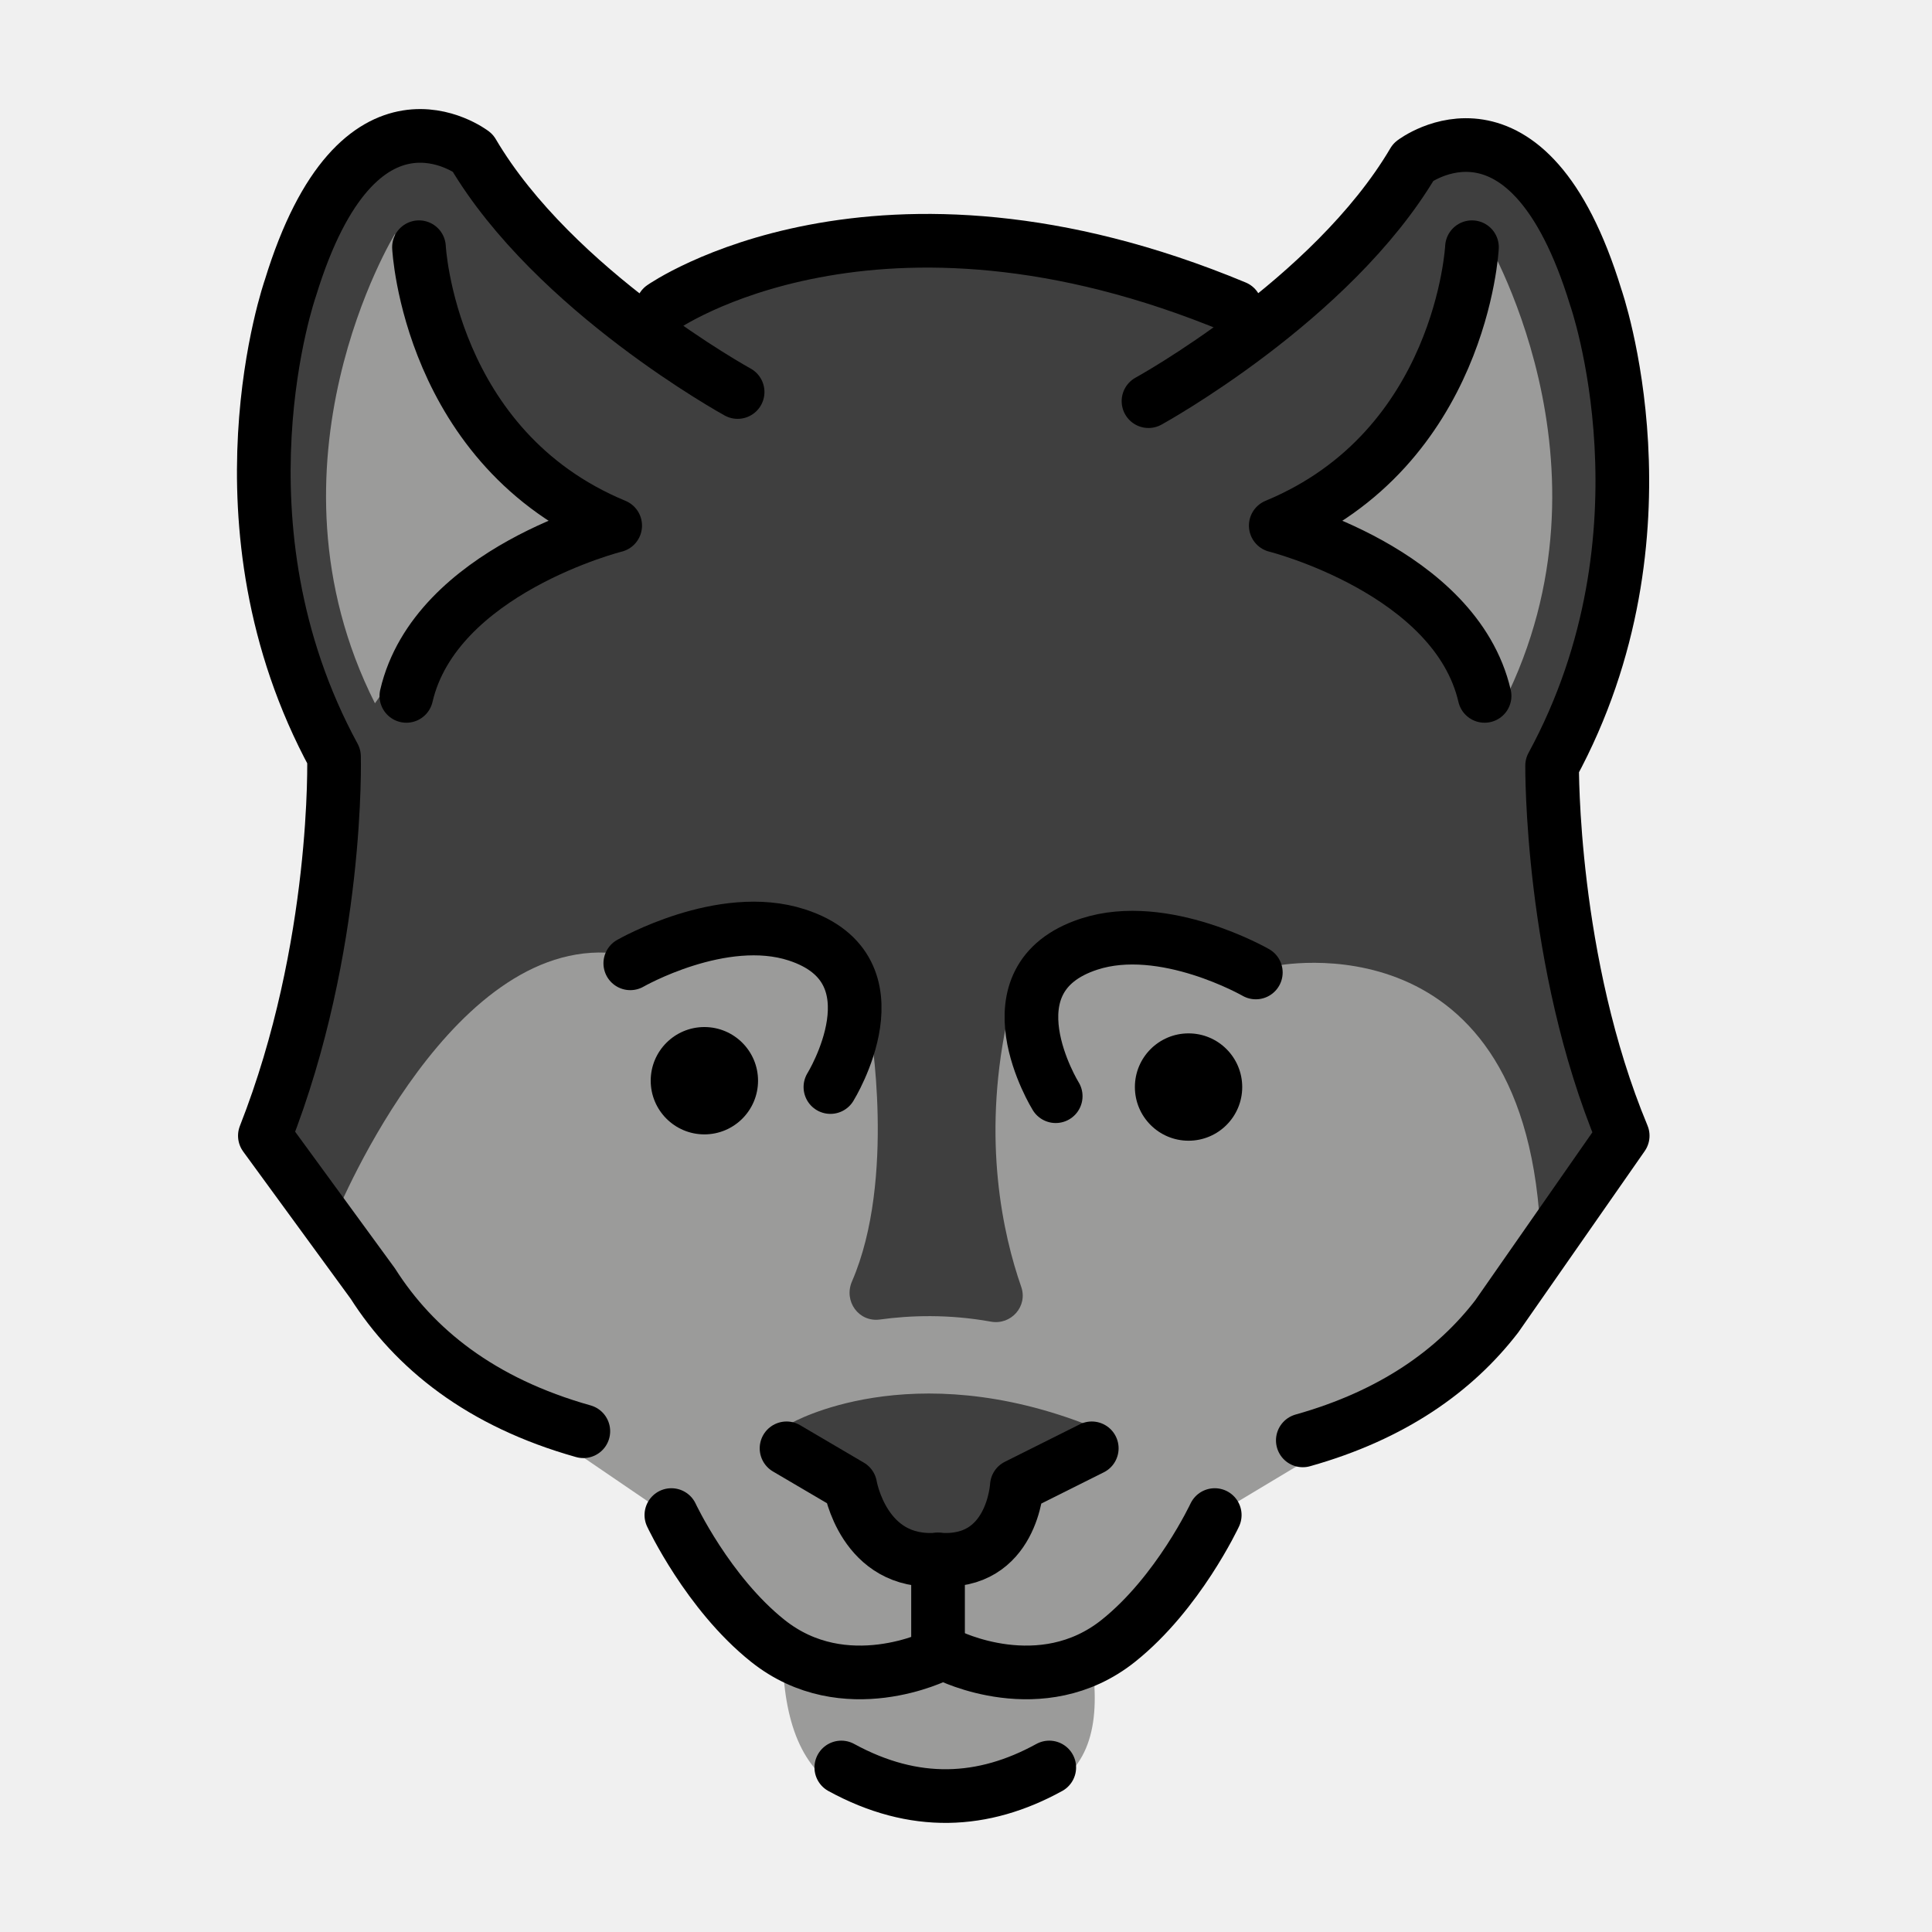
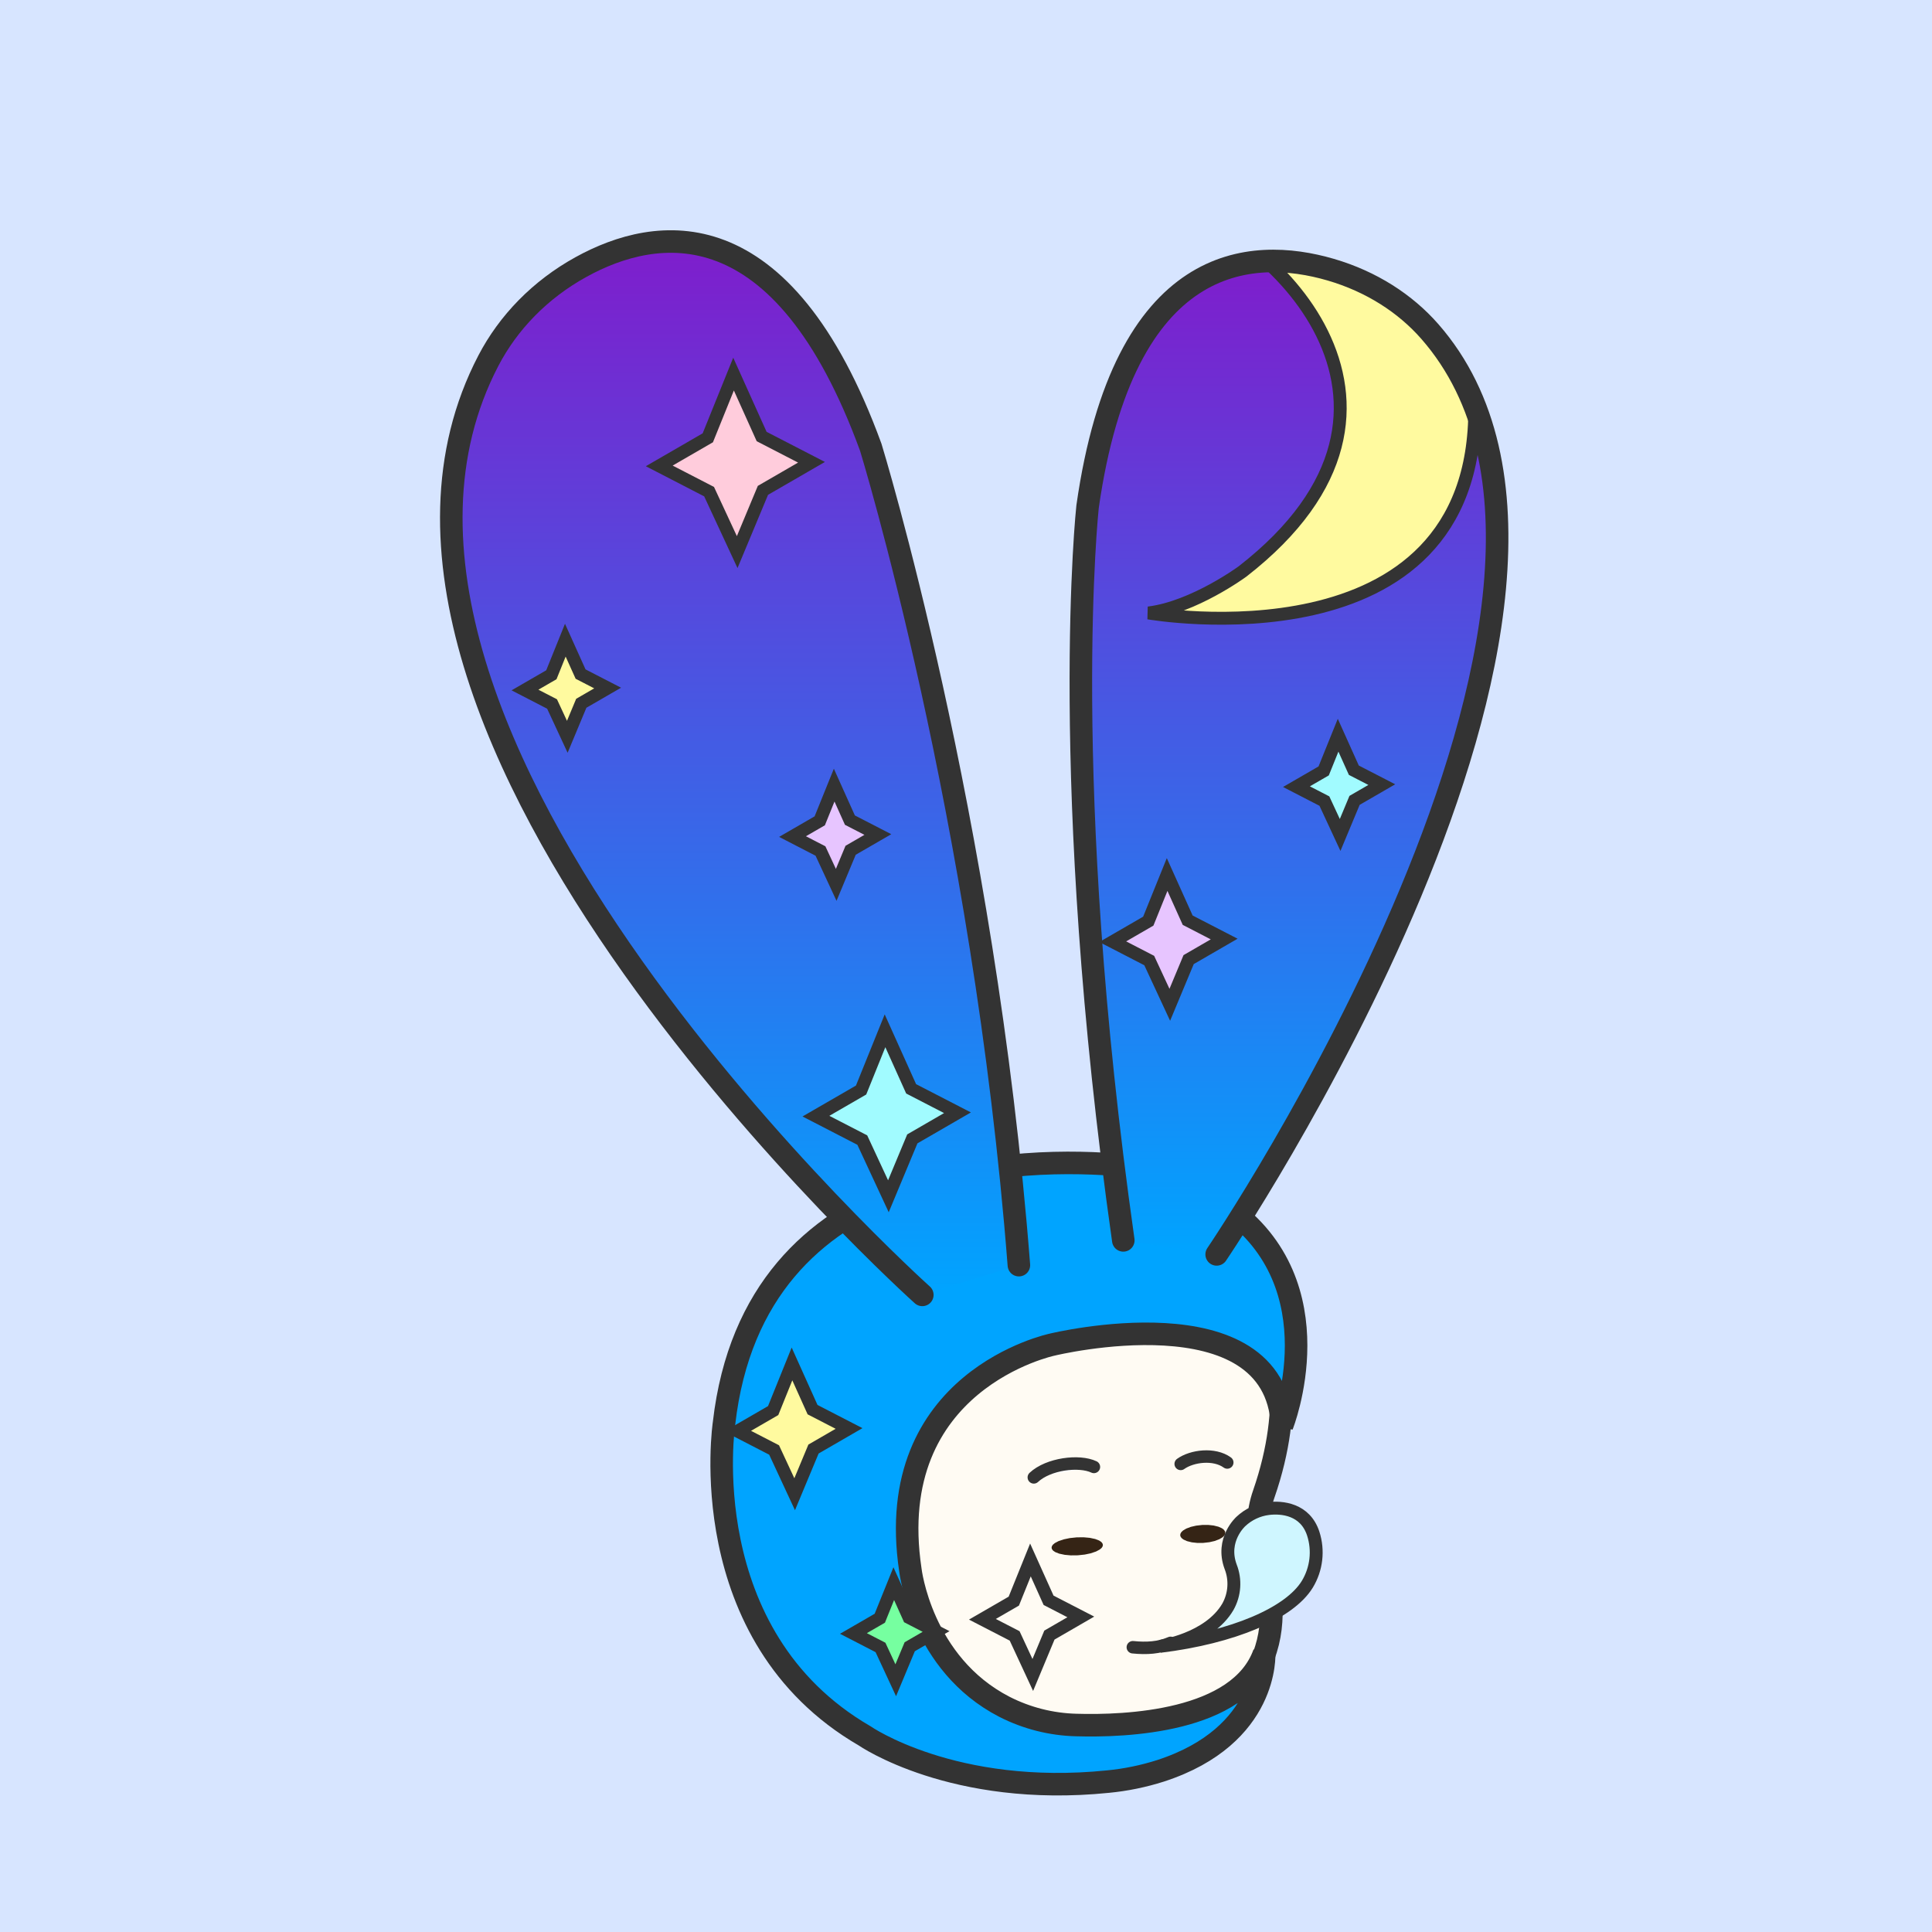
- <svg xmlns="http://www.w3.org/2000/svg" id="emoji" viewBox="0 0 72 72">
-   <g id="color">
-     <path fill="#9B9B9A" stroke="none" d="M53.213,6.21l-6.25,6c0,0-5.875-3.125-12-3.125s-10.75,3-10.75,3l-6.75-6l-3.25-0.375l-3,3.75l-1.5,7.5 c0,0-0.125,9.75,2.5,11.625s-2,13.25-2,13.25l3.375,6.75l8,5.625l2.75,1.875c0,0,3.333,7.583,10.994,5.596 c0,0,5.756,3.487,10.381-5.471l2.5-1.5l6.375-3.625l6-8.125c0,0-3.25-10.75-2.5-14.25s2.875-9.5,2.625-11.25s-2-8.625-2-8.625 S56.838,4.085,53.213,6.21z" />
-     <path fill="#3F3F3F" stroke="none" d="M12.421,45.502c0,0,4.083-10.25,10.167-10l7.583-0.417l2.25,3.167c0,0,0.986,5.682-0.67,9.502 c-0.319,0.735,0.25,1.53,1.044,1.42c1.111-0.153,2.541-0.207,4.133,0.08c0.754,0.136,1.382-0.574,1.13-1.297 c-0.685-1.967-1.446-5.431-0.554-9.788l2.75-2.917l3.75,0.167l3.5,0.583c0,0,9.5-2,9.917,10.25l2.667-3.917l-2.5-12.25 l1-2.583l2-7.5l-1.083-8.917l-2.75-5.167L52.671,6.002l-4.417,5.167l-1.667,0.667l-5.25-1.833l-9.25-0.667 l-8.417,2.833l-6-6.833l-3.583-0.167l-3.5,5.667l-0.833,6.917l1.25,6.917l1.583,3.667l-0.75,6.833l-2,6.5 L12.421,45.502z" />
-     <path fill="#3F3F3F" stroke="none" d="M29.489,53.035c0,0,4.438-2.562,11.188,0.125l0.062,0.812l-2.25,1.5l-0.938,1.625 c0,0-1.312,1.25-2,1c-0.688-0.25-3-1.125-3-1.125l-0.75-1.562l-2.625-1.438l0.062-0.875" />
-     <path fill="#9B9B9A" stroke="none" d="M55.275,8.71c0,0,5.25,8.562,0.75,17.5c0,0-4.438-6.5-7.938-6.375 C48.088,19.835,55.15,15.585,55.275,8.71z" />
-     <path fill="#9B9B9A" stroke="none" d="M14.723,8.71c0,0-5.25,8.562-0.75,17.5c0,0,4.438-6.5,7.938-6.375 C21.91,19.835,14.848,15.585,14.723,8.71z" />
-     <path fill="#9B9B9A" stroke="none" d="M29.177,62.076c0.117,2.443,0.875,4.204,2.676,4.858h6.585 c2.111-0.714,2.538-2.476,2.302-4.652L29.177,62.076" />
+ <svg xmlns="http://www.w3.org/2000/svg" height="1200" node-id="1" sillyvg="true" template-height="1200" template-width="1200" version="1.1" viewBox="0 0 1200 1200" width="1200">
+   <defs node-id="37">
+     <linearGradient gradientUnits="userSpaceOnUse" id="未命名的渐变_23-2" node-id="9" spreadMethod="pad" x1="456.57" x2="456.57" y1="150.06" y2="804.28">
+       <stop offset="0" stop-color="#7f1dcc" />
+       <stop offset="0.63" stop-color="#3070ec" />
+       <stop offset="1" stop-color="#00a4ff" />
+     </linearGradient>
+     <linearGradient gradientUnits="userSpaceOnUse" id="未命名的渐变_23" node-id="5" spreadMethod="pad" x1="800.6" x2="800.6" y1="162.08" y2="779.13">
+       <stop offset="0" stop-color="#7f1dcc" />
+       <stop offset="0.63" stop-color="#3070ec" />
+       <stop offset="1" stop-color="#00a4ff" />
+     </linearGradient>
+     <clipPath id="clip-path" node-id="10">
+       <path d="M 755.69 779.13 C 755.69 779.13 1032.69 371.13 888.11 205.92 C 872.86 188.50 851.75 174.86 826.51 167.49 C 777.35 153.15 698.04 156.75 675.51 314.71 C 675.51 314.71 657.07 484.08 697.70 770.42" fill="#000000" fill-rule="nonzero" node-id="56" stroke="none" target-height="625.98" target-width="375.62" target-x="657.07" target-y="153.15" />
+     </clipPath>
+   </defs>
+   <path d="M 0.00 0.00 L 1200.00 0.00 L 1200.00 1200.00 L 0.00 1200.00 Z" fill="#d7e5ff" fill-rule="nonzero" node-id="60" stroke="none" target-height="1200" target-width="1200" target-x="0" target-y="0" />
+   <path d="M 704.91 1082.68 C 803.00 1061.36 793.75 999.00 783.83 964.56 C 780.43 952.48 780.83 939.65 785.00 927.81 C 794.60 900.06 797.00 876.07 795.62 856.03 C 792.63 814.09 761.35 779.62 719.89 772.59 C 418.89 720.77 516.89 1002.16 516.89 1002.16 C 516.89 1002.16 552.59 1060.69 600.04 1084.06 C 600.00 1084.06 669.83 1099.84 704.91 1082.68 Z" fill="#fffbf3" fill-rule="nonzero" node-id="62" stroke="#333333" stroke-linecap="round" stroke-width="14" target-height="379.07" target-width="384.11" target-x="418.89" target-y="720.77" />
+   <path d="M 733.35 909.26 C 740.35 904.26 754.18 902.51 762.28 908.38" fill="#ffffff" fill-rule="nonzero" node-id="64" stroke="#333333" stroke-linecap="round" stroke-width="7.74" target-height="6.75" target-width="28.93" target-x="733.35" target-y="902.51" />
+   <path d="M 642.12 917.63 C 651.12 909.21 670.24 906.79 679.45 911.14" fill="#ffffff" fill-rule="nonzero" node-id="66" stroke="#333333" stroke-linecap="round" stroke-width="7.74" target-height="10.84" target-width="37.33" target-x="642.12" target-y="906.79" />
+   <path d="M 703.62 1023.13 C 712.15 1024.01 720.12 1023.50 727.06 1020.41" fill="#ffffff" fill-rule="nonzero" node-id="68" stroke="#333333" stroke-linecap="round" stroke-width="7.74" target-height="3.6" target-width="23.44" target-x="703.62" target-y="1020.41" />
+   <path d="M 720.83 1099.89 C 788.21 1077.97 785.17 1026.89 785.17 1026.89 C 769.82 1069.75 698.82 1072.35 668.49 1071.44 C 652.98 1071.06 637.75 1067.20 623.92 1060.16 C 572.00 1033.43 565.43 975.00 565.43 975.00 C 547.81 857.16 653.63 835.15 653.63 835.15 C 653.63 835.15 792.09 801.43 796.35 885.36 C 796.35 885.36 831.05 798.30 761.68 749.53 C 742.91 736.35 720.85 726.00 698.00 723.87 C 638.38 718.24 468.65 719.09 449.72 883.93 C 449.72 883.93 429.72 1015.86 537.00 1078.15 C 537.00 1078.15 592.00 1116.37 688.19 1106.59 C 699.28 1105.52 710.22 1103.27 720.83 1099.89 Z" fill="#00a4ff" fill-rule="nonzero" node-id="70" stroke="#333333" stroke-linecap="round" stroke-width="14" target-height="398.13" target-width="401.33" target-x="429.72" target-y="718.24" />
+   <path d="M 572.87 804.28 C 572.87 804.28 183.06 454.65 303.35 224.00 C 315.66 200.40 335.35 179.90 360.94 165.81 C 407.57 140.12 485.94 127.46 540.85 277.81 C 540.85 277.81 611.17 506.56 632.85 785.81" fill="url(#未命名的渐变_23-2)" fill-rule="nonzero" node-id="72" stroke="none" target-height="676.82" target-width="449.79" target-x="183.06" target-y="127.46" />
+   <path d="M 572.87 804.28 C 572.87 804.28 183.06 454.65 303.35 224.00 C 315.66 200.40 335.35 179.90 360.94 165.81 C 407.57 140.12 485.94 127.46 540.85 277.81 C 540.85 277.81 611.17 506.56 632.85 785.81" fill="none" node-id="74" stroke="#333333" stroke-linecap="round" stroke-width="14" target-height="676.82" target-width="449.79" target-x="183.06" target-y="127.46" />
+   <path d="M 755.69 779.13 C 755.69 779.13 1032.69 371.13 888.11 205.92 C 872.86 188.50 851.75 174.86 826.51 167.49 C 777.35 153.15 698.04 156.75 675.51 314.71 C 675.51 314.71 657.07 484.08 697.70 770.42" fill="url(#未命名的渐变_23)" fill-rule="nonzero" node-id="76" stroke="none" target-height="625.98" target-width="375.62" target-x="657.07" target-y="153.15" />
+   <g node-id="115">
+     <g clip-path="url(#clip-path)" group-id="1" id="sillyvg_g_0" node-id="78">
+       <path d="M 728.00 129.55 C 784.00 140.00 905.79 250.67 771.80 354.91 C 771.80 354.91 741.44 377.28 713.36 380.72 C 713.36 380.72 917.20 416.43 916.00 253.00 C 916.00 253.00 925.00 117.00 728.00 129.55 Z" fill="#fffa9f" fill-rule="nonzero" group-id="1" node-id="80" stroke="#333333" stroke-linecap="round" stroke-width="8" target-height="299.43" target-width="211.64" target-x="713.36" target-y="117" />
+     </g>
  </g>
-   <g id="hair" />
-   <g id="skin" />
-   <g id="skin-shadow" />
-   <g id="line">
-     <circle cx="26.25" cy="40.275" r="2" fill="#000000" stroke="none" />
-     <circle cx="44.294" cy="40.511" r="2" fill="#000000" stroke="none" />
-     <path fill="none" stroke="#000000" stroke-linecap="round" stroke-linejoin="round" stroke-miterlimit="10" stroke-width="2" d="M29.312,53.975l2.375,1.396c0,0,0.49,2.967,3.271,2.748v3.562c0,0-3.469,1.76-6.344-0.531 c-2.237-1.783-3.594-4.688-3.594-4.688" />
-     <path fill="none" stroke="#000000" stroke-linecap="round" stroke-linejoin="round" stroke-miterlimit="10" stroke-width="2" d="M21.739,53.338c-3.831-1.077-6.303-3.08-7.846-5.504L9.871,42.326c2.774-7.051,2.576-14.134,2.576-14.134 c-4.708-8.667-1.625-17.458-1.625-17.458c2.542-8.292,6.792-5.042,6.792-5.042c3.042,5.167,9.875,8.917,9.875,8.917" />
-     <path fill="none" stroke="#000000" stroke-linecap="round" stroke-linejoin="round" stroke-miterlimit="10" stroke-width="2" d="M15.614,9.213c0,0,0.375,7.5,7.312,10.375c0,0-6.698,1.679-7.782,6.346" />
-     <path fill="none" stroke="#000000" stroke-linecap="round" stroke-linejoin="round" stroke-miterlimit="10" stroke-width="2" d="M54.856,9.213c0,0-0.375,7.5-7.312,10.375c0,0,6.698,1.679,7.782,6.346" />
-     <path fill="none" stroke="#000000" stroke-linecap="round" stroke-linejoin="round" stroke-miterlimit="10" stroke-width="2" d="M30.947,40.511c0,0,2.711-4.381-1.25-5.669c-2.792-0.907-6.208,1.058-6.208,1.058" />
-     <path fill="none" stroke="#000000" stroke-linecap="round" stroke-linejoin="round" stroke-miterlimit="10" stroke-width="2" d="M35.332,61.681c0,0,3.469,1.76,6.344-0.531c2.237-1.783,3.594-4.688,3.594-4.688" />
-     <path fill="none" stroke="#000000" stroke-linecap="round" stroke-linejoin="round" stroke-miterlimit="10" stroke-width="2" d="M40.687,53.975l-2.792,1.396c0,0-0.157,2.967-2.938,2.748" />
-     <path fill="none" stroke="#000000" stroke-linecap="round" stroke-linejoin="round" stroke-miterlimit="10" stroke-width="2" d="M42.801,14.95c0,0,6.833-3.75,9.875-8.917c0,0,4.25-3.25,6.792,5.042c0,0,3.083,8.792-1.625,17.458 c0,0-0.068,7.319,2.63,13.793l-4.697,6.736c-1.56,2.022-3.872,3.674-7.224,4.617" />
-     <path fill="none" stroke="#000000" stroke-linecap="round" stroke-linejoin="round" stroke-miterlimit="10" stroke-width="2" d="M39.343,40.852c0,0-2.711-4.381,1.25-5.669c2.792-0.907,6.208,1.058,6.208,1.058" />
-     <path fill="none" stroke="#000000" stroke-linecap="round" stroke-linejoin="round" stroke-miterlimit="10" stroke-width="2" d="M24.688,11.451c0,0,7.952-5.577,21.352,0" />
-     <path fill="none" stroke="#000000" stroke-linecap="round" stroke-linejoin="round" stroke-miterlimit="10" stroke-width="2" d="M31.353,65.869c2.719,1.486,5.29,1.353,7.75,0" />
-   </g>
+   <path d="M 755.69 779.13 C 755.69 779.13 1032.69 371.13 888.11 205.92 C 872.86 188.50 851.75 174.86 826.51 167.49 C 777.35 153.15 698.04 156.75 675.51 314.71 C 675.51 314.71 657.07 484.08 697.70 770.42" fill="none" node-id="83" stroke="#333333" stroke-linecap="round" stroke-width="14" target-height="625.98" target-width="375.62" target-x="657.07" target-y="153.15" />
+   <path d="M 527.89 509.39 L 545.25 518.34 L 528.34 528.12 L 519.38 549.61 L 509.61 528.57 L 492.25 519.61 L 509.16 509.83 L 518.12 487.65 L 527.89 509.39 Z" fill="#e7c5ff" fill-rule="nonzero" node-id="85" stroke="#333333" stroke-linecap="round" stroke-width="8" target-height="61.96" target-width="53" target-x="492.25" target-y="487.65" />
+   <path d="M 840.89 478.39 L 858.25 487.34 L 841.34 497.12 L 832.38 518.61 L 822.61 497.57 L 805.25 488.61 L 822.16 478.83 L 831.12 456.65 L 840.89 478.39 Z" fill="#a1fbff" fill-rule="nonzero" node-id="87" stroke="#333333" stroke-linecap="round" stroke-width="8" target-height="61.96" target-width="53" target-x="805.25" target-y="456.65" />
+   <path d="M 737.69 571.55 L 760.36 583.25 L 738.28 596.03 L 726.58 624.10 L 713.81 596.61 L 691.14 584.91 L 713.22 572.14 L 724.92 543.17 L 737.69 571.55 Z" fill="#e7c5ff" fill-rule="nonzero" node-id="89" stroke="#333333" stroke-linecap="round" stroke-width="8" target-height="80.93" target-width="69.22" target-x="691.14" target-y="543.17" />
+   <path d="M 504.69 875.55 L 527.36 887.25 L 505.28 900.03 L 493.58 928.10 L 480.81 900.61 L 458.14 888.91 L 480.22 876.14 L 491.92 847.17 L 504.69 875.55 Z" fill="#fffa9f" fill-rule="nonzero" node-id="91" stroke="#333333" stroke-linecap="round" stroke-width="8" target-height="80.93" target-width="69.22" target-x="458.14" target-y="847.17" />
+   <path d="M 360.61 418.68 L 377.42 427.35 L 361.04 436.82 L 352.36 457.64 L 342.89 437.26 L 326.08 428.58 L 342.46 419.11 L 351.13 397.63 L 360.61 418.68 Z" fill="#fffa9f" fill-rule="nonzero" node-id="93" stroke="#333333" stroke-linecap="round" stroke-width="8" target-height="60.01" target-width="51.34" target-x="326.08" target-y="397.63" />
+   <path d="M 564.61 1004.68 L 581.42 1013.35 L 565.04 1022.83 L 556.36 1043.64 L 546.89 1023.26 L 530.08 1014.58 L 546.46 1005.11 L 555.13 983.63 L 564.61 1004.68 Z" fill="#76ffa0" fill-rule="nonzero" node-id="95" stroke="#333333" stroke-linecap="round" stroke-width="8" target-height="60.01" target-width="51.34" target-x="530.08" target-y="983.63" />
+   <path d="M 565.92 676.29 L 594.71 691.15 L 566.66 707.38 L 551.80 743.03 L 535.58 708.12 L 506.79 693.26 L 534.84 677.04 L 549.70 640.24 L 565.92 676.29 Z" fill="#a1fbff" fill-rule="nonzero" node-id="97" stroke="#333333" stroke-linecap="round" stroke-width="8" target-height="102.79" target-width="87.92" target-x="506.79" target-y="640.24" />
+   <path d="M 651.29 993.97 L 671.31 1004.30 L 651.81 1015.58 L 641.48 1040.36 L 630.21 1016.09 L 610.19 1005.76 L 629.69 994.49 L 640.02 968.91 L 651.29 993.97 Z" fill="none" node-id="99" stroke="#333333" stroke-linecap="round" stroke-width="8" target-height="71.45" target-width="61.12" target-x="610.19" target-y="968.91" />
+   <path d="M 473.07 271.13 L 504.04 287.12 L 473.87 304.57 L 457.88 342.92 L 440.43 305.37 L 409.46 289.38 L 439.63 271.93 L 455.62 232.35 L 473.07 271.13 Z" fill="#ffccdc" fill-rule="nonzero" node-id="101" stroke="#333333" stroke-linecap="round" stroke-width="8" target-height="110.57" target-width="94.58" target-x="409.46" target-y="232.35" />
+   <path d="M 685.03 959.54 L 684.86 960.48 L 684.24 961.44 L 683.02 962.47 L 680.74 963.68 L 677.42 964.80 L 673.74 965.57 L 669.41 966.03 L 665.06 966.07 L 661.32 965.73 L 657.89 965.00 L 655.49 964.06 L 654.16 963.18 L 653.43 962.29 L 653.15 961.37 L 653.32 960.43 L 653.94 959.47 L 655.16 958.44 L 657.44 957.23 L 660.77 956.11 L 664.44 955.34 L 668.77 954.88 L 673.12 954.84 L 676.86 955.18 L 680.29 955.91 L 682.70 956.85 L 684.03 957.73 L 684.75 958.62 L 685.03 959.54 Z" fill="#352415" fill-rule="nonzero" group-id="2" node-id="105" stroke="none" target-height="11.23" target-width="31.88" target-x="653.15" target-y="954.84" />
+   <path d="M 761.06 951.94 L 760.90 952.90 L 760.36 953.86 L 759.31 954.86 L 757.30 956.06 L 754.40 957.15 L 751.17 957.89 L 747.37 958.32 L 743.55 958.33 L 740.26 957.97 L 737.25 957.22 L 735.12 956.26 L 733.96 955.38 L 733.30 954.49 L 733.04 953.56 L 733.20 952.60 L 733.74 951.64 L 734.79 950.64 L 736.80 949.44 L 739.70 948.35 L 742.93 947.61 L 746.73 947.18 L 750.55 947.17 L 753.84 947.53 L 756.85 948.28 L 758.98 949.24 L 760.14 950.12 L 760.79 951.01 L 761.06 951.94 Z" fill="#352415" fill-rule="nonzero" group-id="3" node-id="110" stroke="none" target-height="11.16" target-width="28.02" target-x="733.04" target-y="947.17" />
+   <path d="M 764.38 973.14 C 767.56 981.26 766.93 990.39 762.67 998.00 C 750.77 1018.39 720.44 1022.59 720.44 1022.59 C 766.00 1017.00 801.00 1002.00 812.00 984.00 C 817.74 974.52 819.08 963.02 815.65 952.48 C 810.65 937.34 796.29 935.93 787.74 937.00 C 781.37 937.80 775.41 940.60 770.74 945.00 C 770.74 945.00 758.11 956.23 764.38 973.14 Z" fill="#cff6ff" fill-rule="nonzero" node-id="113" stroke="#333333" stroke-linecap="round" stroke-width="8" target-height="86.66" target-width="98.64" target-x="720.44" target-y="935.93" />
</svg>
